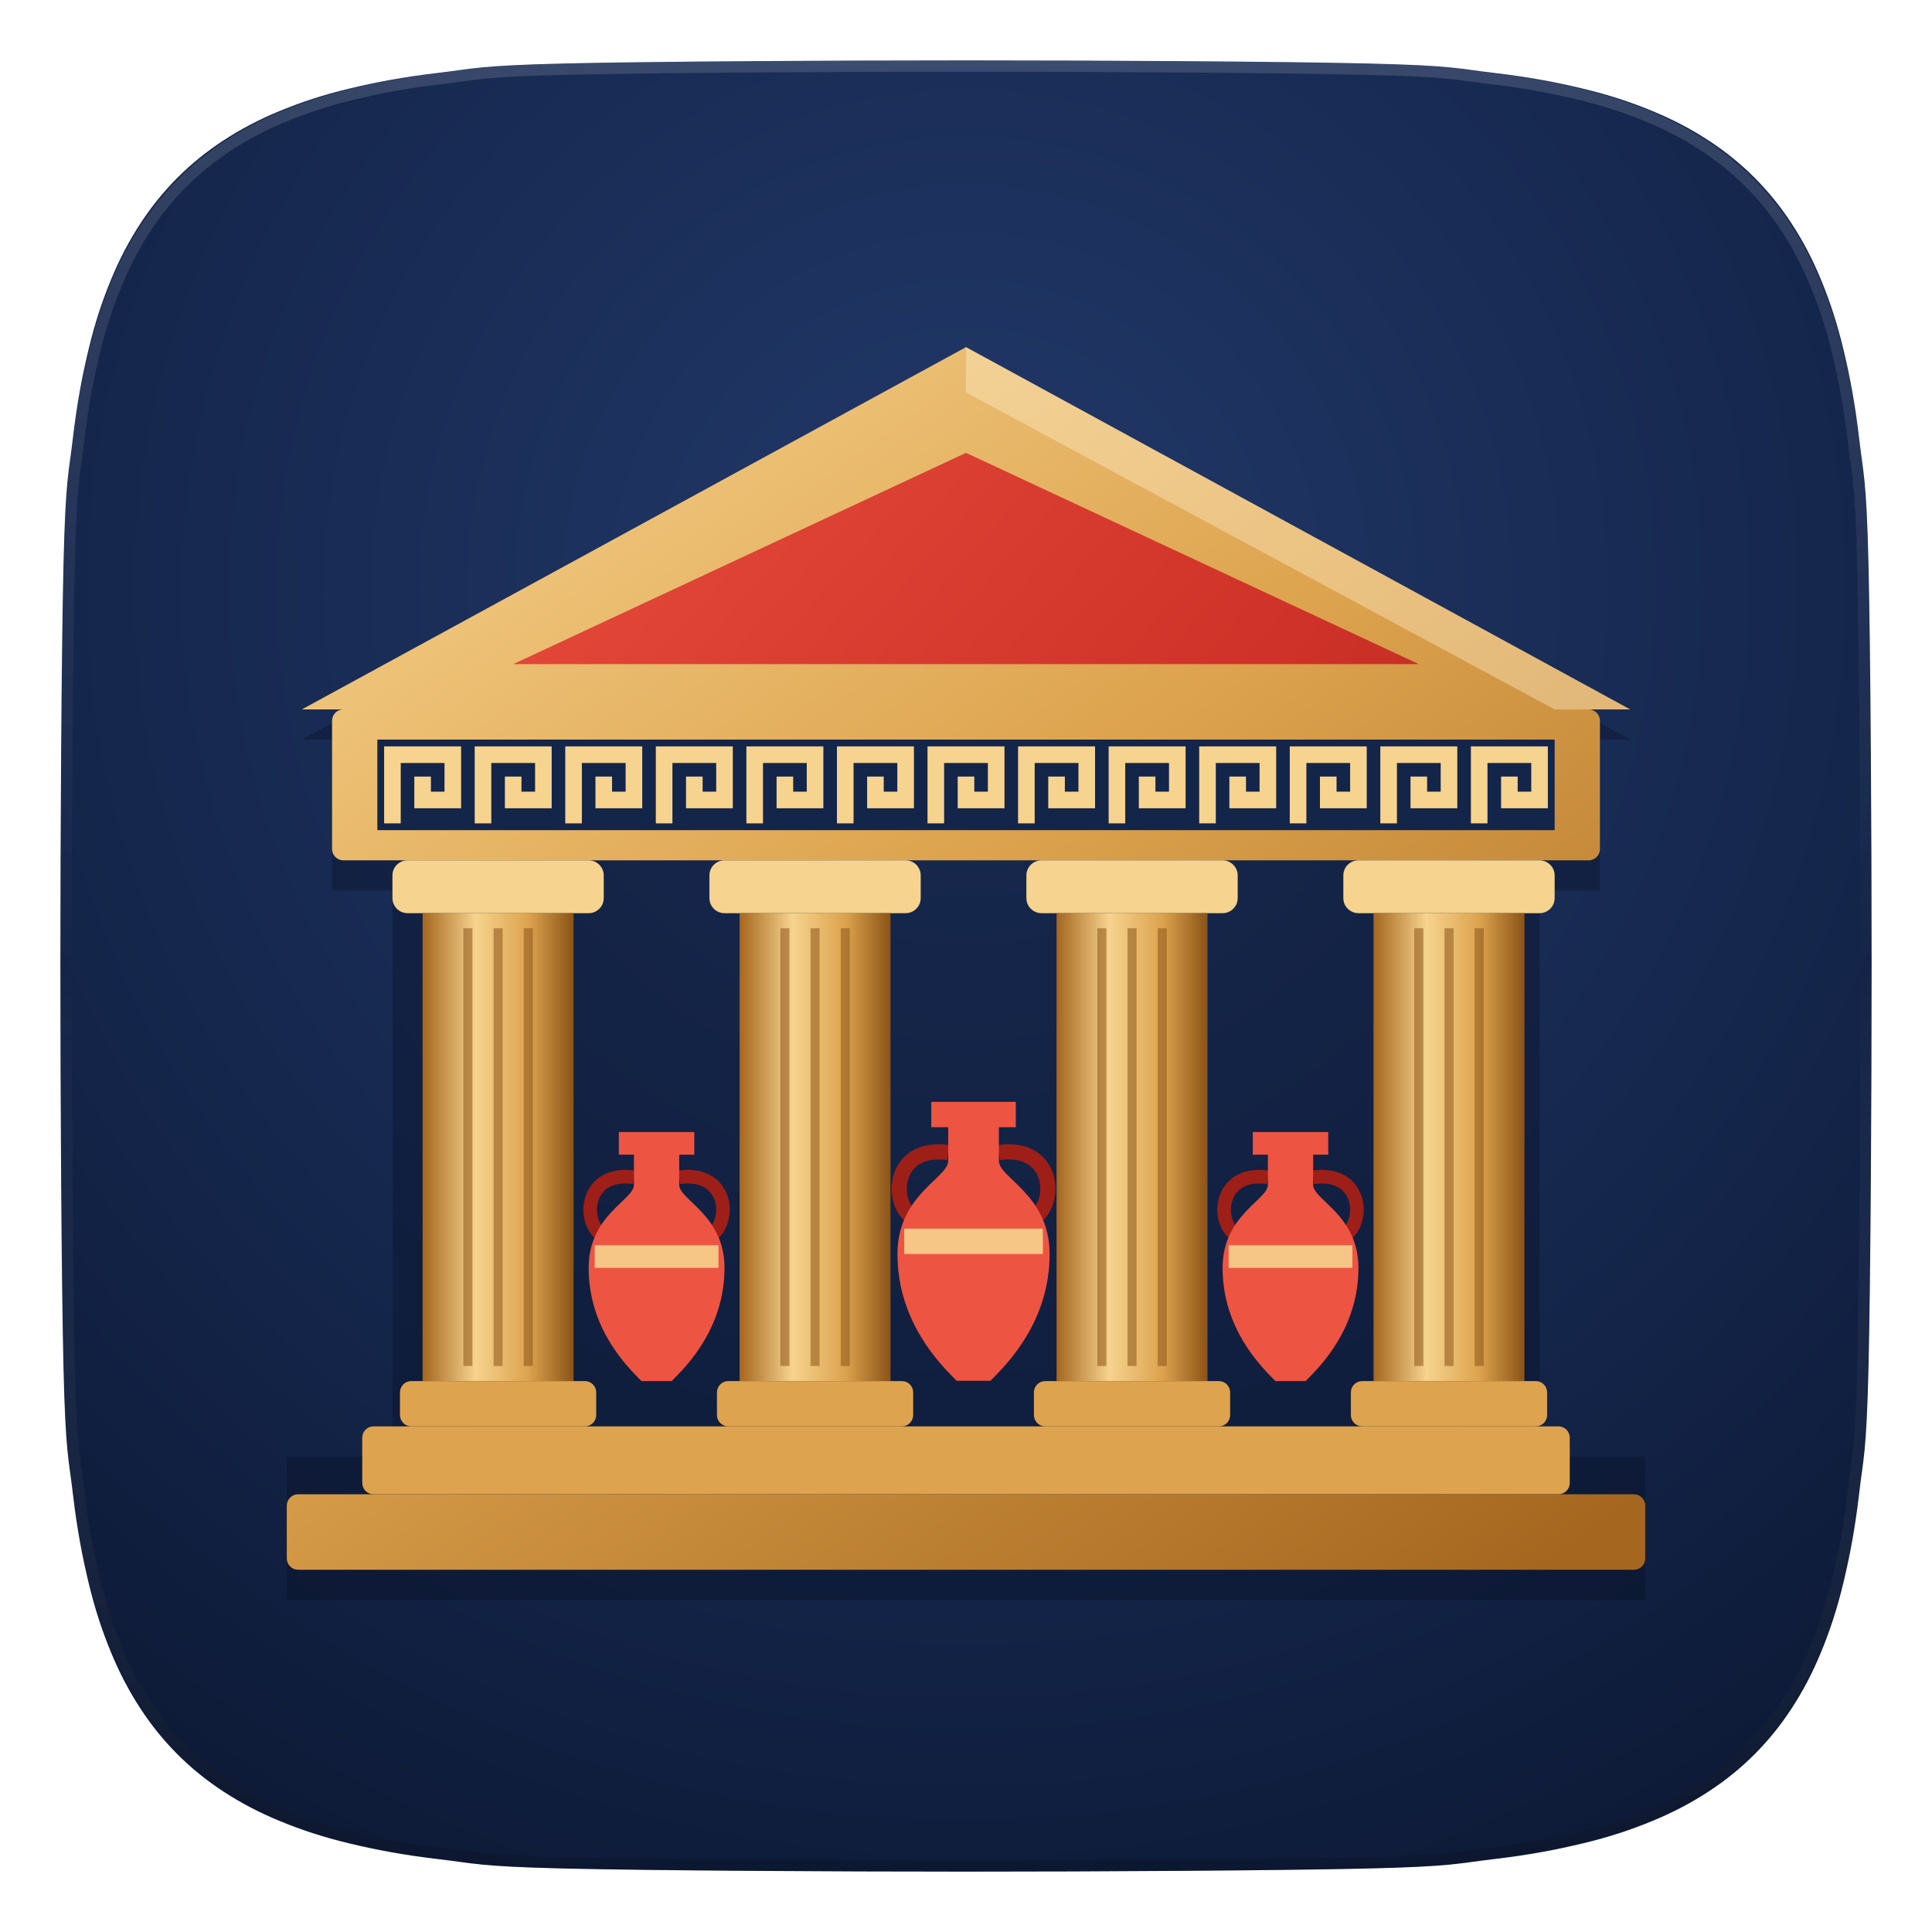
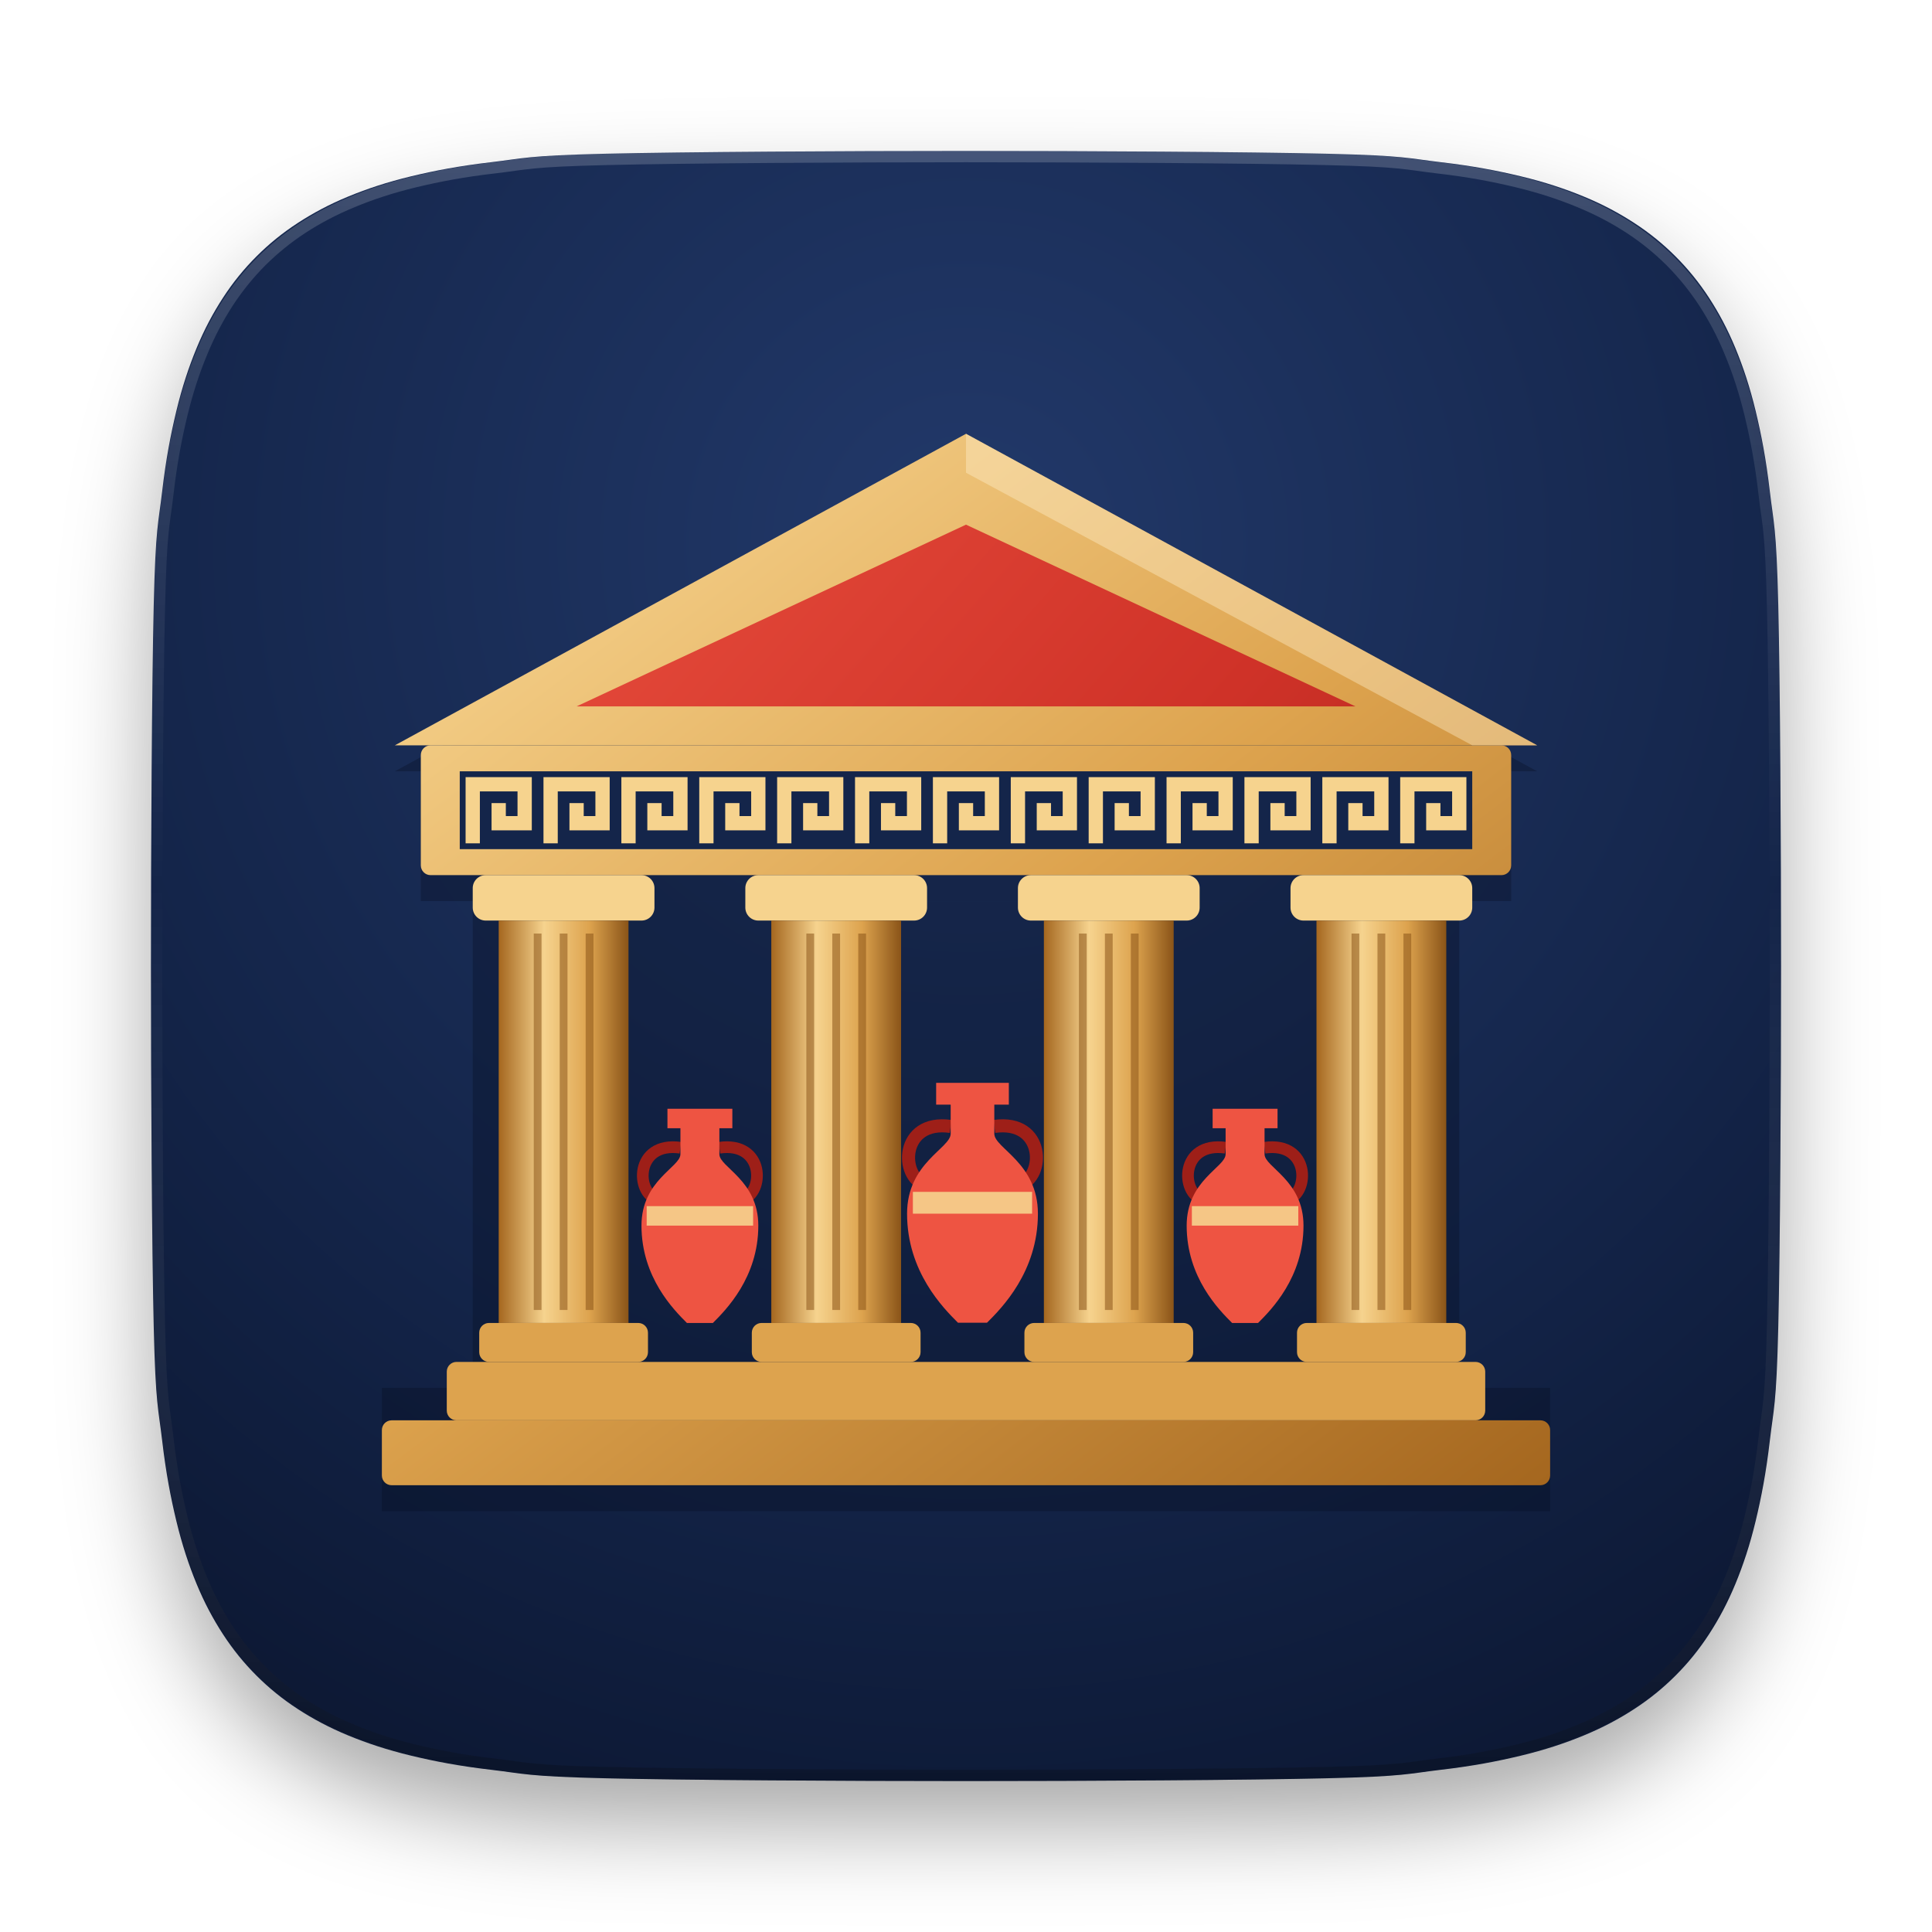
<svg xmlns="http://www.w3.org/2000/svg" viewBox="0 0 256 256" width="256" height="256">
  <defs>
-     <linearGradient id="il-bronze" x1="58" y1="40" x2="188" y2="220" gradientUnits="userSpaceOnUse">
+     <linearGradient id="il-bronze" x1="58" y1="58" x2="188" y2="230" gradientUnits="userSpaceOnUse">
      <stop offset="0" stop-color="#F6D38E" />
      <stop offset="0.45" stop-color="#DDA34E" />
      <stop offset="1" stop-color="#A5671F" />
    </linearGradient>
    <linearGradient id="il-crest" x1="48" y1="34" x2="218" y2="184" gradientUnits="userSpaceOnUse">
      <stop offset="0" stop-color="#EE5442" />
      <stop offset="0.55" stop-color="#CF3228" />
      <stop offset="1" stop-color="#9E1F18" />
    </linearGradient>
-     <radialGradient id="il-navy" cx="128" cy="78" r="210" gradientUnits="userSpaceOnUse">
+     <radialGradient id="il-navy" cx="128" cy="72" r="190" gradientUnits="userSpaceOnUse">
      <stop offset="0" stop-color="#22396A" />
      <stop offset="0.6" stop-color="#14254A" />
      <stop offset="1" stop-color="#0B1630" />
    </radialGradient>
-     <linearGradient id="il-rim" x1="0" y1="8" x2="0" y2="248" gradientUnits="userSpaceOnUse">
-       <stop offset="0" stop-color="#FFFFFF" stop-opacity="0.14" />
-       <stop offset="0.5" stop-color="#FFFFFF" stop-opacity="0" />
-       <stop offset="1" stop-color="#000000" stop-opacity="0.18" />
+     <linearGradient id="il-rim" x1="0" y1="20" x2="0" y2="236" gradientUnits="userSpaceOnUse">
+       <stop offset="0" stop-color="#FFFFFF" stop-opacity="0.18" />
+       <stop offset="0.45" stop-color="#FFFFFF" stop-opacity="0" />
+       <stop offset="1" stop-color="#000000" stop-opacity="0.22" />
    </linearGradient>
+     <filter id="il-shadow" x="-25%" y="-10%" width="150%" height="155%">
+       <feGaussianBlur in="SourceAlpha" stdDeviation="6" />
+       <feOffset dx="0" dy="6" />
+       <feComponentTransfer>
+         <feFuncA type="linear" slope="0.34" />
+       </feComponentTransfer>
+     </filter>
+     <clipPath id="il-tile">
+       <path d="M236 128 C236 143.94 235.88 165.35 235.63 175.83 C235.38 186.31 235.01 186.61 234.51 190.9 C234.01 195.18 233.39 198.39 232.63 201.55 C231.87 204.7 230.99 207.35 229.96 209.85 C228.93 212.35 227.77 214.52 226.45 216.55 C225.13 218.58 223.67 220.37 222.02 222.02 C220.37 223.67 218.58 225.13 216.55 226.45 C214.52 227.77 212.35 228.93 209.85 229.96 C207.35 230.99 204.7 231.87 201.55 232.63 C198.39 233.39 195.18 234.01 190.9 234.51 C186.61 235.01 186.31 235.38 175.83 235.63 C165.35 235.88 143.94 236 128 236 C112.06 236 90.65 235.88 80.17 235.63 C69.69 235.38 69.39 235.01 65.1 234.51 C60.82 234.01 57.61 233.39 54.45 232.63 C51.3 231.87 48.65 230.99 46.15 229.96 C43.65 228.93 41.48 227.77 39.45 226.45 C37.42 225.13 35.63 223.67 33.98 222.02 C32.33 220.37 30.87 218.58 29.55 216.55 C28.23 214.52 27.07 212.35 26.04 209.85 C25.01 207.35 24.13 204.7 23.37 201.55 C22.61 198.39 21.99 195.18 21.49 190.9 C20.99 186.61 20.62 186.31 20.37 175.83 C20.12 165.35 20 143.94 20 128 C20 112.06 20.12 90.65 20.37 80.17 C20.62 69.69 20.99 69.39 21.49 65.1 C21.99 60.82 22.61 57.61 23.37 54.45 C24.13 51.3 25.01 48.65 26.04 46.15 C27.07 43.65 28.23 41.48 29.55 39.45 C30.87 37.42 32.33 35.63 33.98 33.98 C35.63 32.33 37.42 30.87 39.45 29.55 C41.48 28.23 43.65 27.07 46.15 26.04 C48.65 25.01 51.3 24.13 54.45 23.37 C57.61 22.61 60.82 21.99 65.1 21.49 C69.39 20.99 69.69 20.62 80.17 20.37 C90.65 20.12 112.06 20 128 20 C143.94 20 165.35 20.12 175.83 20.37 C186.31 20.62 186.61 20.99 190.9 21.49 C195.18 21.99 198.39 22.61 201.55 23.37 C204.7 24.13 207.35 25.01 209.85 26.04 C212.35 27.07 214.52 28.23 216.55 29.55 C218.58 30.87 220.37 32.33 222.02 33.98 C223.67 35.63 225.13 37.42 226.45 39.45 C227.77 41.48 228.93 43.65 229.96 46.15 C230.99 48.65 231.87 51.3 232.63 54.45 C233.39 57.61 234.01 60.82 234.51 65.1 C235.01 69.39 235.38 69.69 235.63 80.17 C235.88 90.65 236 112.06 236 128 Z" />
+     </clipPath>
    <linearGradient id="col" x1="0" y1="0" x2="1" y2="0">
      <stop offset="0" stop-color="#A5671F" />
      <stop offset="0.35" stop-color="#F6D38E" />
      <stop offset="0.7" stop-color="#DDA34E" />
      <stop offset="1" stop-color="#8A5418" />
    </linearGradient>
  </defs>
-   <path fill="url(#il-navy)" d="M248 128 C248 145.71 247.86 169.5 247.59 181.14 C247.31 192.79 246.9 193.12 246.35 197.88 C245.79 202.65 245.1 206.21 244.26 209.72 C243.42 213.23 242.44 216.16 241.29 218.94 C240.15 221.72 238.86 224.14 237.39 226.39 C235.92 228.65 234.3 230.63 232.47 232.47 C230.63 234.3 228.65 235.92 226.39 237.39 C224.14 238.86 221.72 240.15 218.94 241.29 C216.16 242.44 213.23 243.42 209.72 244.26 C206.21 245.1 202.65 245.79 197.88 246.35 C193.12 246.9 192.79 247.31 181.14 247.59 C169.5 247.86 145.71 248 128 248 C110.29 248 86.5 247.86 74.86 247.59 C63.21 247.31 62.88 246.9 58.12 246.35 C53.35 245.79 49.79 245.1 46.28 244.26 C42.77 243.42 39.84 242.44 37.06 241.29 C34.28 240.15 31.86 238.86 29.61 237.39 C27.35 235.92 25.37 234.3 23.53 232.47 C21.7 230.63 20.08 228.65 18.61 226.39 C17.14 224.14 15.85 221.72 14.71 218.94 C13.56 216.16 12.58 213.23 11.74 209.72 C10.9 206.21 10.21 202.65 9.65 197.88 C9.1 193.12 8.69 192.79 8.41 181.14 C8.14 169.5 8 145.71 8 128 C8 110.29 8.14 86.5 8.41 74.86 C8.69 63.21 9.1 62.88 9.65 58.12 C10.21 53.35 10.9 49.79 11.74 46.28 C12.58 42.77 13.56 39.84 14.71 37.06 C15.85 34.28 17.14 31.86 18.61 29.61 C20.08 27.35 21.7 25.37 23.53 23.53 C25.37 21.7 27.35 20.08 29.61 18.61 C31.86 17.14 34.28 15.85 37.06 14.71 C39.84 13.56 42.77 12.58 46.28 11.74 C49.79 10.9 53.35 10.21 58.12 9.65 C62.88 9.1 63.21 8.69 74.86 8.41 C86.5 8.14 110.29 8 128 8 C145.71 8 169.5 8.14 181.14 8.41 C192.79 8.69 193.12 9.1 197.88 9.65 C202.65 10.21 206.21 10.9 209.72 11.74 C213.23 12.58 216.16 13.56 218.94 14.71 C221.72 15.85 224.14 17.14 226.39 18.61 C228.65 20.08 230.63 21.7 232.47 23.53 C234.3 25.37 235.92 27.35 237.39 29.61 C238.86 31.86 240.15 34.28 241.29 37.06 C242.44 39.84 243.42 42.77 244.26 46.28 C245.1 49.79 245.79 53.35 246.35 58.12 C246.9 62.88 247.31 63.21 247.59 74.86 C247.86 86.5 248 110.29 248 128 Z" />
-   <path fill="none" stroke="url(#il-rim)" stroke-width="1.5" d="M247.25 128 C247.25 145.6 247.11 169.24 246.84 180.81 C246.57 192.39 246.16 192.72 245.61 197.45 C245.06 202.18 244.37 205.72 243.53 209.21 C242.7 212.69 241.72 215.61 240.58 218.37 C239.44 221.14 238.17 223.54 236.7 225.78 C235.24 228.02 233.63 229.99 231.81 231.81 C229.99 233.63 228.02 235.24 225.78 236.7 C223.54 238.17 221.14 239.44 218.37 240.58 C215.61 241.72 212.69 242.7 209.21 243.53 C205.72 244.37 202.18 245.06 197.45 245.61 C192.72 246.16 192.39 246.57 180.81 246.84 C169.24 247.11 145.6 247.25 128 247.25 C110.4 247.25 86.76 247.11 75.19 246.84 C63.61 246.57 63.28 246.16 58.55 245.61 C53.82 245.06 50.28 244.37 46.79 243.53 C43.31 242.7 40.39 241.72 37.63 240.58 C34.86 239.44 32.46 238.17 30.22 236.7 C27.98 235.24 26.01 233.63 24.19 231.81 C22.37 229.99 20.76 228.02 19.3 225.78 C17.83 223.54 16.56 221.14 15.42 218.37 C14.28 215.61 13.3 212.69 12.47 209.21 C11.63 205.72 10.94 202.18 10.39 197.45 C9.84 192.72 9.43 192.39 9.16 180.81 C8.89 169.24 8.75 145.6 8.75 128 C8.75 110.4 8.89 86.76 9.16 75.19 C9.43 63.61 9.84 63.28 10.39 58.55 C10.94 53.82 11.63 50.28 12.47 46.79 C13.3 43.31 14.28 40.39 15.42 37.63 C16.56 34.86 17.83 32.46 19.3 30.22 C20.76 27.98 22.37 26.01 24.19 24.19 C26.01 22.37 27.98 20.76 30.22 19.3 C32.46 17.83 34.86 16.56 37.63 15.42 C40.39 14.28 43.31 13.3 46.79 12.47 C50.28 11.63 53.82 10.94 58.55 10.39 C63.28 9.84 63.61 9.43 75.19 9.16 C86.76 8.89 110.4 8.75 128 8.75 C145.6 8.75 169.24 8.89 180.81 9.16 C192.39 9.43 192.72 9.84 197.45 10.39 C202.18 10.94 205.72 11.63 209.21 12.47 C212.69 13.3 215.61 14.28 218.37 15.42 C221.14 16.56 223.54 17.83 225.78 19.3 C228.02 20.76 229.99 22.37 231.81 24.19 C233.63 26.01 235.24 27.98 236.7 30.22 C238.17 32.46 239.44 34.86 240.58 37.63 C241.72 40.39 242.7 43.31 243.53 46.79 C244.37 50.28 245.06 53.82 245.61 58.55 C246.16 63.28 246.57 63.61 246.84 75.19 C247.11 86.76 247.25 110.4 247.25 128 Z" />
-   <g fill="#040A1A" opacity="0.3" transform="translate(0 4)">
-     <path d="M128 46 L216 94 L40 94 Z" />
-     <rect x="44" y="94" width="168" height="20" />
-     <rect x="52" y="114" width="152" height="76" />
-     <rect x="38" y="189" width="180" height="19" />
+   <path fill="#0B1630" filter="url(#il-shadow)" d="M236 128 C236 143.94 235.88 165.35 235.63 175.83 C235.38 186.31 235.01 186.61 234.51 190.9 C234.01 195.18 233.39 198.39 232.63 201.55 C231.87 204.7 230.99 207.35 229.96 209.85 C228.93 212.35 227.77 214.52 226.45 216.55 C225.13 218.58 223.67 220.37 222.02 222.02 C220.37 223.67 218.58 225.13 216.55 226.45 C214.52 227.77 212.35 228.93 209.85 229.96 C207.35 230.99 204.7 231.87 201.55 232.63 C198.39 233.39 195.18 234.01 190.9 234.51 C186.61 235.01 186.31 235.38 175.83 235.63 C165.35 235.88 143.94 236 128 236 C112.06 236 90.65 235.88 80.17 235.63 C69.69 235.38 69.39 235.01 65.1 234.51 C60.82 234.01 57.61 233.39 54.45 232.63 C51.3 231.87 48.65 230.99 46.15 229.96 C43.65 228.93 41.48 227.77 39.45 226.45 C37.42 225.13 35.63 223.67 33.98 222.02 C32.33 220.37 30.87 218.58 29.55 216.55 C28.23 214.52 27.07 212.35 26.04 209.85 C25.01 207.35 24.13 204.7 23.37 201.55 C22.61 198.39 21.99 195.18 21.49 190.9 C20.99 186.61 20.62 186.31 20.37 175.83 C20.12 165.35 20 143.94 20 128 C20 112.06 20.12 90.65 20.37 80.17 C20.62 69.69 20.99 69.39 21.49 65.1 C21.99 60.82 22.61 57.61 23.37 54.45 C24.13 51.3 25.01 48.65 26.04 46.15 C27.07 43.65 28.23 41.48 29.55 39.45 C30.87 37.42 32.33 35.63 33.98 33.98 C35.63 32.33 37.42 30.87 39.45 29.55 C41.48 28.23 43.65 27.07 46.15 26.04 C48.65 25.01 51.3 24.13 54.45 23.37 C57.61 22.61 60.82 21.99 65.1 21.49 C69.39 20.99 69.69 20.62 80.17 20.37 C90.65 20.12 112.06 20 128 20 C143.94 20 165.35 20.12 175.83 20.37 C186.31 20.62 186.61 20.99 190.9 21.49 C195.18 21.99 198.39 22.61 201.55 23.37 C204.7 24.13 207.35 25.01 209.85 26.04 C212.35 27.07 214.52 28.23 216.55 29.55 C218.58 30.87 220.37 32.33 222.02 33.98 C223.67 35.63 225.13 37.42 226.45 39.45 C227.77 41.48 228.93 43.65 229.96 46.15 C230.99 48.65 231.87 51.3 232.63 54.45 C233.39 57.61 234.01 60.82 234.51 65.1 C235.01 69.39 235.38 69.69 235.63 80.17 C235.88 90.65 236 112.06 236 128 Z" />
+   <path fill="url(#il-navy)" d="M236 128 C236 143.94 235.88 165.35 235.63 175.83 C235.38 186.31 235.01 186.61 234.51 190.9 C234.01 195.18 233.39 198.39 232.63 201.55 C231.87 204.7 230.99 207.35 229.96 209.85 C228.93 212.35 227.77 214.52 226.45 216.55 C225.13 218.58 223.67 220.37 222.02 222.02 C220.37 223.67 218.58 225.13 216.55 226.45 C214.52 227.77 212.35 228.93 209.85 229.96 C207.35 230.99 204.7 231.87 201.55 232.63 C198.39 233.39 195.18 234.01 190.9 234.51 C186.61 235.01 186.31 235.38 175.83 235.63 C165.35 235.88 143.94 236 128 236 C112.06 236 90.65 235.88 80.17 235.63 C69.69 235.38 69.39 235.01 65.1 234.51 C60.82 234.01 57.61 233.39 54.45 232.63 C51.3 231.87 48.65 230.99 46.15 229.96 C43.65 228.93 41.48 227.77 39.45 226.45 C37.42 225.13 35.63 223.67 33.98 222.02 C32.33 220.37 30.87 218.58 29.55 216.55 C28.23 214.52 27.07 212.35 26.04 209.85 C25.01 207.35 24.13 204.7 23.37 201.55 C22.61 198.39 21.99 195.18 21.49 190.9 C20.99 186.61 20.62 186.31 20.37 175.83 C20.12 165.35 20 143.94 20 128 C20 112.06 20.12 90.65 20.37 80.17 C20.62 69.69 20.99 69.39 21.49 65.1 C21.99 60.82 22.61 57.61 23.37 54.45 C24.13 51.3 25.01 48.65 26.04 46.15 C27.07 43.65 28.23 41.48 29.55 39.45 C30.87 37.42 32.33 35.63 33.98 33.98 C35.63 32.33 37.42 30.87 39.45 29.55 C41.48 28.23 43.65 27.07 46.15 26.04 C48.65 25.01 51.3 24.13 54.45 23.37 C57.61 22.61 60.82 21.99 65.1 21.49 C69.39 20.99 69.69 20.62 80.17 20.37 C90.65 20.12 112.06 20 128 20 C143.94 20 165.35 20.12 175.83 20.37 C186.31 20.62 186.61 20.99 190.9 21.49 C195.18 21.99 198.39 22.61 201.55 23.37 C204.7 24.13 207.35 25.01 209.85 26.04 C212.35 27.07 214.52 28.23 216.55 29.55 C218.58 30.87 220.37 32.33 222.02 33.98 C223.67 35.63 225.13 37.42 226.45 39.45 C227.77 41.48 228.93 43.65 229.96 46.15 C230.99 48.65 231.87 51.3 232.63 54.45 C233.39 57.61 234.01 60.82 234.51 65.1 C235.01 69.39 235.38 69.69 235.63 80.17 C235.88 90.65 236 112.06 236 128 Z" />
+   <path fill="none" stroke="url(#il-rim)" stroke-width="1.5" d="M235.25 128 C235.25 143.83 235.13 165.09 234.88 175.5 C234.64 185.91 234.27 186.2 233.77 190.46 C233.28 194.72 232.66 197.9 231.91 201.04 C231.15 204.17 230.28 206.8 229.25 209.28 C228.23 211.76 227.08 213.92 225.77 215.94 C224.45 217.95 223 219.73 221.37 221.37 C219.73 223 217.95 224.45 215.94 225.77 C213.92 227.08 211.76 228.23 209.28 229.25 C206.8 230.28 204.17 231.15 201.04 231.91 C197.9 232.66 194.72 233.28 190.46 233.77 C186.2 234.27 185.91 234.64 175.5 234.88 C165.09 235.13 143.83 235.25 128 235.25 C112.17 235.25 90.91 235.13 80.5 234.88 C70.09 234.64 69.8 234.27 65.54 233.77 C61.28 233.28 58.1 232.66 54.96 231.91 C51.83 231.15 49.2 230.28 46.72 229.25 C44.24 228.23 42.08 227.08 40.06 225.77 C38.05 224.45 36.27 223 34.63 221.37 C33 219.73 31.55 217.95 30.23 215.94 C28.92 213.92 27.77 211.76 26.75 209.28 C25.72 206.8 24.85 204.17 24.09 201.04 C23.34 197.9 22.72 194.72 22.23 190.46 C21.73 186.2 21.36 185.91 21.12 175.5 C20.87 165.09 20.75 143.83 20.75 128 C20.75 112.17 20.87 90.91 21.12 80.5 C21.36 70.09 21.73 69.8 22.23 65.54 C22.72 61.28 23.34 58.1 24.09 54.96 C24.85 51.83 25.72 49.2 26.75 46.72 C27.77 44.24 28.92 42.08 30.23 40.06 C31.55 38.05 33 36.27 34.63 34.63 C36.27 33 38.05 31.55 40.06 30.23 C42.08 28.92 44.24 27.77 46.72 26.75 C49.2 25.72 51.83 24.85 54.96 24.09 C58.1 23.34 61.28 22.72 65.54 22.23 C69.8 21.73 70.09 21.36 80.5 21.12 C90.91 20.87 112.17 20.75 128 20.75 C143.83 20.75 165.09 20.87 175.5 21.12 C185.91 21.36 186.2 21.73 190.46 22.23 C194.72 22.72 197.9 23.34 201.04 24.09 C204.17 24.85 206.8 25.72 209.28 26.75 C211.76 27.77 213.92 28.92 215.94 30.23 C217.95 31.55 219.73 33 221.37 34.63 C223 36.27 224.45 38.05 225.77 40.06 C227.08 42.08 228.23 44.24 229.25 46.72 C230.28 49.2 231.15 51.83 231.91 54.96 C232.66 58.1 233.28 61.28 233.77 65.54 C234.27 69.8 234.64 70.09 234.88 80.5 C235.13 90.91 235.25 112.17 235.25 128 Z" />
+   <g clip-path="url(#il-tile)">
+     <g transform="translate(128 128) scale(0.86) translate(-128 -128)">
+       <g fill="#040A1A" opacity="0.3" transform="translate(0 4)">
+         <path d="M128 46 L216 94 L40 94 Z" />
+         <rect x="44" y="94" width="168" height="20" />
+         <rect x="52" y="114" width="152" height="76" />
+         <rect x="38" y="189" width="180" height="19" />
+       </g>
+       <path fill="url(#il-bronze)" d="M128 46 L216 94 L40 94 Z" />
+       <path fill="url(#il-crest)" d="M128 60 L188 88 L68 88 Z" />
+       <rect x="44" y="94" width="168" height="20" rx="1.5" fill="url(#il-bronze)" />
+       <rect x="50" y="98" width="156" height="12" fill="#14254A" />
+       <path fill="none" stroke="#F6D38E" stroke-width="2.2" stroke-linecap="square" d=" M52 108 V100 H60 V106 H56 V104 M64 108 V100 H72 V106 H68 V104 M76 108 V100 H84 V106 H80 V104 M88 108 V100 H96 V106 H92 V104 M100 108 V100 H108 V106 H104 V104 M112 108 V100 H120 V106 H116 V104 M124 108 V100 H132 V106 H128 V104 M136 108 V100 H144 V106 H140 V104 M148 108 V100 H156 V106 H152 V104 M160 108 V100 H168 V106 H164 V104 M172 108 V100 H180 V106 H176 V104 M184 108 V100 H192 V106 H188 V104 M196 108 V100 H204 V106 H200 V104" />
+       <g>
+         <rect x="52" y="114" width="28" height="7" rx="2" fill="#F6D38E" />
+         <rect x="56" y="121" width="20" height="62" fill="url(#col)" />
+         <path d="M62 123 V181 M66 123 V181 M70 123 V181" stroke="#8A5418" stroke-width="1.2" opacity="0.55" />
+         <rect x="53" y="183" width="26" height="6" rx="1.5" fill="#DDA34E" />
+         <rect x="94" y="114" width="28" height="7" rx="2" fill="#F6D38E" />
+         <rect x="98" y="121" width="20" height="62" fill="url(#col)" />
+         <path d="M104 123 V181 M108 123 V181 M112 123 V181" stroke="#8A5418" stroke-width="1.2" opacity="0.55" />
+         <rect x="95" y="183" width="26" height="6" rx="1.5" fill="#DDA34E" />
+         <rect x="136" y="114" width="28" height="7" rx="2" fill="#F6D38E" />
+         <rect x="140" y="121" width="20" height="62" fill="url(#col)" />
+         <path d="M146 123 V181 M150 123 V181 M154 123 V181" stroke="#8A5418" stroke-width="1.2" opacity="0.55" />
+         <rect x="137" y="183" width="26" height="6" rx="1.5" fill="#DDA34E" />
+         <rect x="178" y="114" width="28" height="7" rx="2" fill="#F6D38E" />
+         <rect x="182" y="121" width="20" height="62" fill="url(#col)" />
+         <path d="M188 123 V181 M192 123 V181 M196 123 V181" stroke="#8A5418" stroke-width="1.2" opacity="0.55" />
+         <rect x="179" y="183" width="26" height="6" rx="1.5" fill="#DDA34E" />
+       </g>
+       <g transform="translate(87 150) scale(1)">
+         <path fill="none" stroke="#9E1F18" stroke-width="1.8" d="M-3 6 C-10 5 -10 13 -6.5 14 M3 6 C10 5 10 13 6.5 14" />
+         <path fill="url(#il-crest)" d="M-5 0 H5 V3 H3 V7 C3 9 9 11 9 18 C9 26 4 31 2 33 H-2 C-4 31 -9 26 -9 18 C-9 11 -3 9 -3 7 V3 H-5 Z" />
+         <path fill="#F6D38E" opacity="0.9" d="M-8.2 15 H8.2 V18 H-8.2 Z" />
+       </g>
+       <g transform="translate(129 146) scale(1.12)">
+         <path fill="none" stroke="#9E1F18" stroke-width="1.8" d="M-3 6 C-10 5 -10 13 -6.5 14 M3 6 C10 5 10 13 6.5 14" />
+         <path fill="url(#il-crest)" d="M-5 0 H5 V3 H3 V7 C3 9 9 11 9 18 C9 26 4 31 2 33 H-2 C-4 31 -9 26 -9 18 C-9 11 -3 9 -3 7 V3 H-5 Z" />
+         <path fill="#F6D38E" opacity="0.9" d="M-8.2 15 H8.2 V18 H-8.2 Z" />
+       </g>
+       <g transform="translate(171 150) scale(1)">
+         <path fill="none" stroke="#9E1F18" stroke-width="1.8" d="M-3 6 C-10 5 -10 13 -6.5 14 M3 6 C10 5 10 13 6.5 14" />
+         <path fill="url(#il-crest)" d="M-5 0 H5 V3 H3 V7 C3 9 9 11 9 18 C9 26 4 31 2 33 H-2 C-4 31 -9 26 -9 18 C-9 11 -3 9 -3 7 V3 H-5 Z" />
+         <path fill="#F6D38E" opacity="0.9" d="M-8.2 15 H8.2 V18 H-8.2 Z" />
+       </g>
+       <rect x="48" y="189" width="160" height="9" rx="1.5" fill="#DDA34E" />
+       <rect x="38" y="198" width="180" height="10" rx="1.5" fill="url(#il-bronze)" />
+       <path fill="#FFF1CC" opacity="0.4" d="M128 46 L216 94 L206 94 L128 52 Z" />
+     </g>
  </g>
-   <path fill="url(#il-bronze)" d="M128 46 L216 94 L40 94 Z" />
-   <path fill="url(#il-crest)" d="M128 60 L188 88 L68 88 Z" />
-   <rect x="44" y="94" width="168" height="20" rx="1.5" fill="url(#il-bronze)" />
-   <rect x="50" y="98" width="156" height="12" fill="#14254A" />
-   <path fill="none" stroke="#F6D38E" stroke-width="2.2" stroke-linecap="square" d=" M52 108 V100 H60 V106 H56 V104 M64 108 V100 H72 V106 H68 V104 M76 108 V100 H84 V106 H80 V104 M88 108 V100 H96 V106 H92 V104 M100 108 V100 H108 V106 H104 V104 M112 108 V100 H120 V106 H116 V104 M124 108 V100 H132 V106 H128 V104 M136 108 V100 H144 V106 H140 V104 M148 108 V100 H156 V106 H152 V104 M160 108 V100 H168 V106 H164 V104 M172 108 V100 H180 V106 H176 V104 M184 108 V100 H192 V106 H188 V104 M196 108 V100 H204 V106 H200 V104" />
-   <g>
-     <rect x="52" y="114" width="28" height="7" rx="2" fill="#F6D38E" />
-     <rect x="56" y="121" width="20" height="62" fill="url(#col)" />
-     <path d="M62 123 V181 M66 123 V181 M70 123 V181" stroke="#8A5418" stroke-width="1.2" opacity="0.55" />
-     <rect x="53" y="183" width="26" height="6" rx="1.5" fill="#DDA34E" />
-     <rect x="94" y="114" width="28" height="7" rx="2" fill="#F6D38E" />
-     <rect x="98" y="121" width="20" height="62" fill="url(#col)" />
-     <path d="M104 123 V181 M108 123 V181 M112 123 V181" stroke="#8A5418" stroke-width="1.2" opacity="0.55" />
-     <rect x="95" y="183" width="26" height="6" rx="1.5" fill="#DDA34E" />
-     <rect x="136" y="114" width="28" height="7" rx="2" fill="#F6D38E" />
-     <rect x="140" y="121" width="20" height="62" fill="url(#col)" />
-     <path d="M146 123 V181 M150 123 V181 M154 123 V181" stroke="#8A5418" stroke-width="1.2" opacity="0.55" />
-     <rect x="137" y="183" width="26" height="6" rx="1.5" fill="#DDA34E" />
-     <rect x="178" y="114" width="28" height="7" rx="2" fill="#F6D38E" />
-     <rect x="182" y="121" width="20" height="62" fill="url(#col)" />
-     <path d="M188 123 V181 M192 123 V181 M196 123 V181" stroke="#8A5418" stroke-width="1.2" opacity="0.55" />
-     <rect x="179" y="183" width="26" height="6" rx="1.5" fill="#DDA34E" />
-   </g>
-   <g transform="translate(87 150) scale(1)">
-     <path fill="none" stroke="#9E1F18" stroke-width="1.8" d="M-3 6 C-10 5 -10 13 -6.5 14 M3 6 C10 5 10 13 6.5 14" />
-     <path fill="url(#il-crest)" d="M-5 0 H5 V3 H3 V7 C3 9 9 11 9 18 C9 26 4 31 2 33 H-2 C-4 31 -9 26 -9 18 C-9 11 -3 9 -3 7 V3 H-5 Z" />
-     <path fill="#F6D38E" opacity="0.9" d="M-8.2 15 H8.2 V18 H-8.2 Z" />
-   </g>
-   <g transform="translate(129 146) scale(1.12)">
-     <path fill="none" stroke="#9E1F18" stroke-width="1.8" d="M-3 6 C-10 5 -10 13 -6.5 14 M3 6 C10 5 10 13 6.5 14" />
-     <path fill="url(#il-crest)" d="M-5 0 H5 V3 H3 V7 C3 9 9 11 9 18 C9 26 4 31 2 33 H-2 C-4 31 -9 26 -9 18 C-9 11 -3 9 -3 7 V3 H-5 Z" />
-     <path fill="#F6D38E" opacity="0.9" d="M-8.2 15 H8.2 V18 H-8.2 Z" />
-   </g>
-   <g transform="translate(171 150) scale(1)">
-     <path fill="none" stroke="#9E1F18" stroke-width="1.8" d="M-3 6 C-10 5 -10 13 -6.5 14 M3 6 C10 5 10 13 6.5 14" />
-     <path fill="url(#il-crest)" d="M-5 0 H5 V3 H3 V7 C3 9 9 11 9 18 C9 26 4 31 2 33 H-2 C-4 31 -9 26 -9 18 C-9 11 -3 9 -3 7 V3 H-5 Z" />
-     <path fill="#F6D38E" opacity="0.9" d="M-8.2 15 H8.2 V18 H-8.2 Z" />
-   </g>
-   <rect x="48" y="189" width="160" height="9" rx="1.5" fill="#DDA34E" />
-   <rect x="38" y="198" width="180" height="10" rx="1.5" fill="url(#il-bronze)" />
-   <path fill="#FFF1CC" opacity="0.4" d="M128 46 L216 94 L206 94 L128 52 Z" />
</svg>
